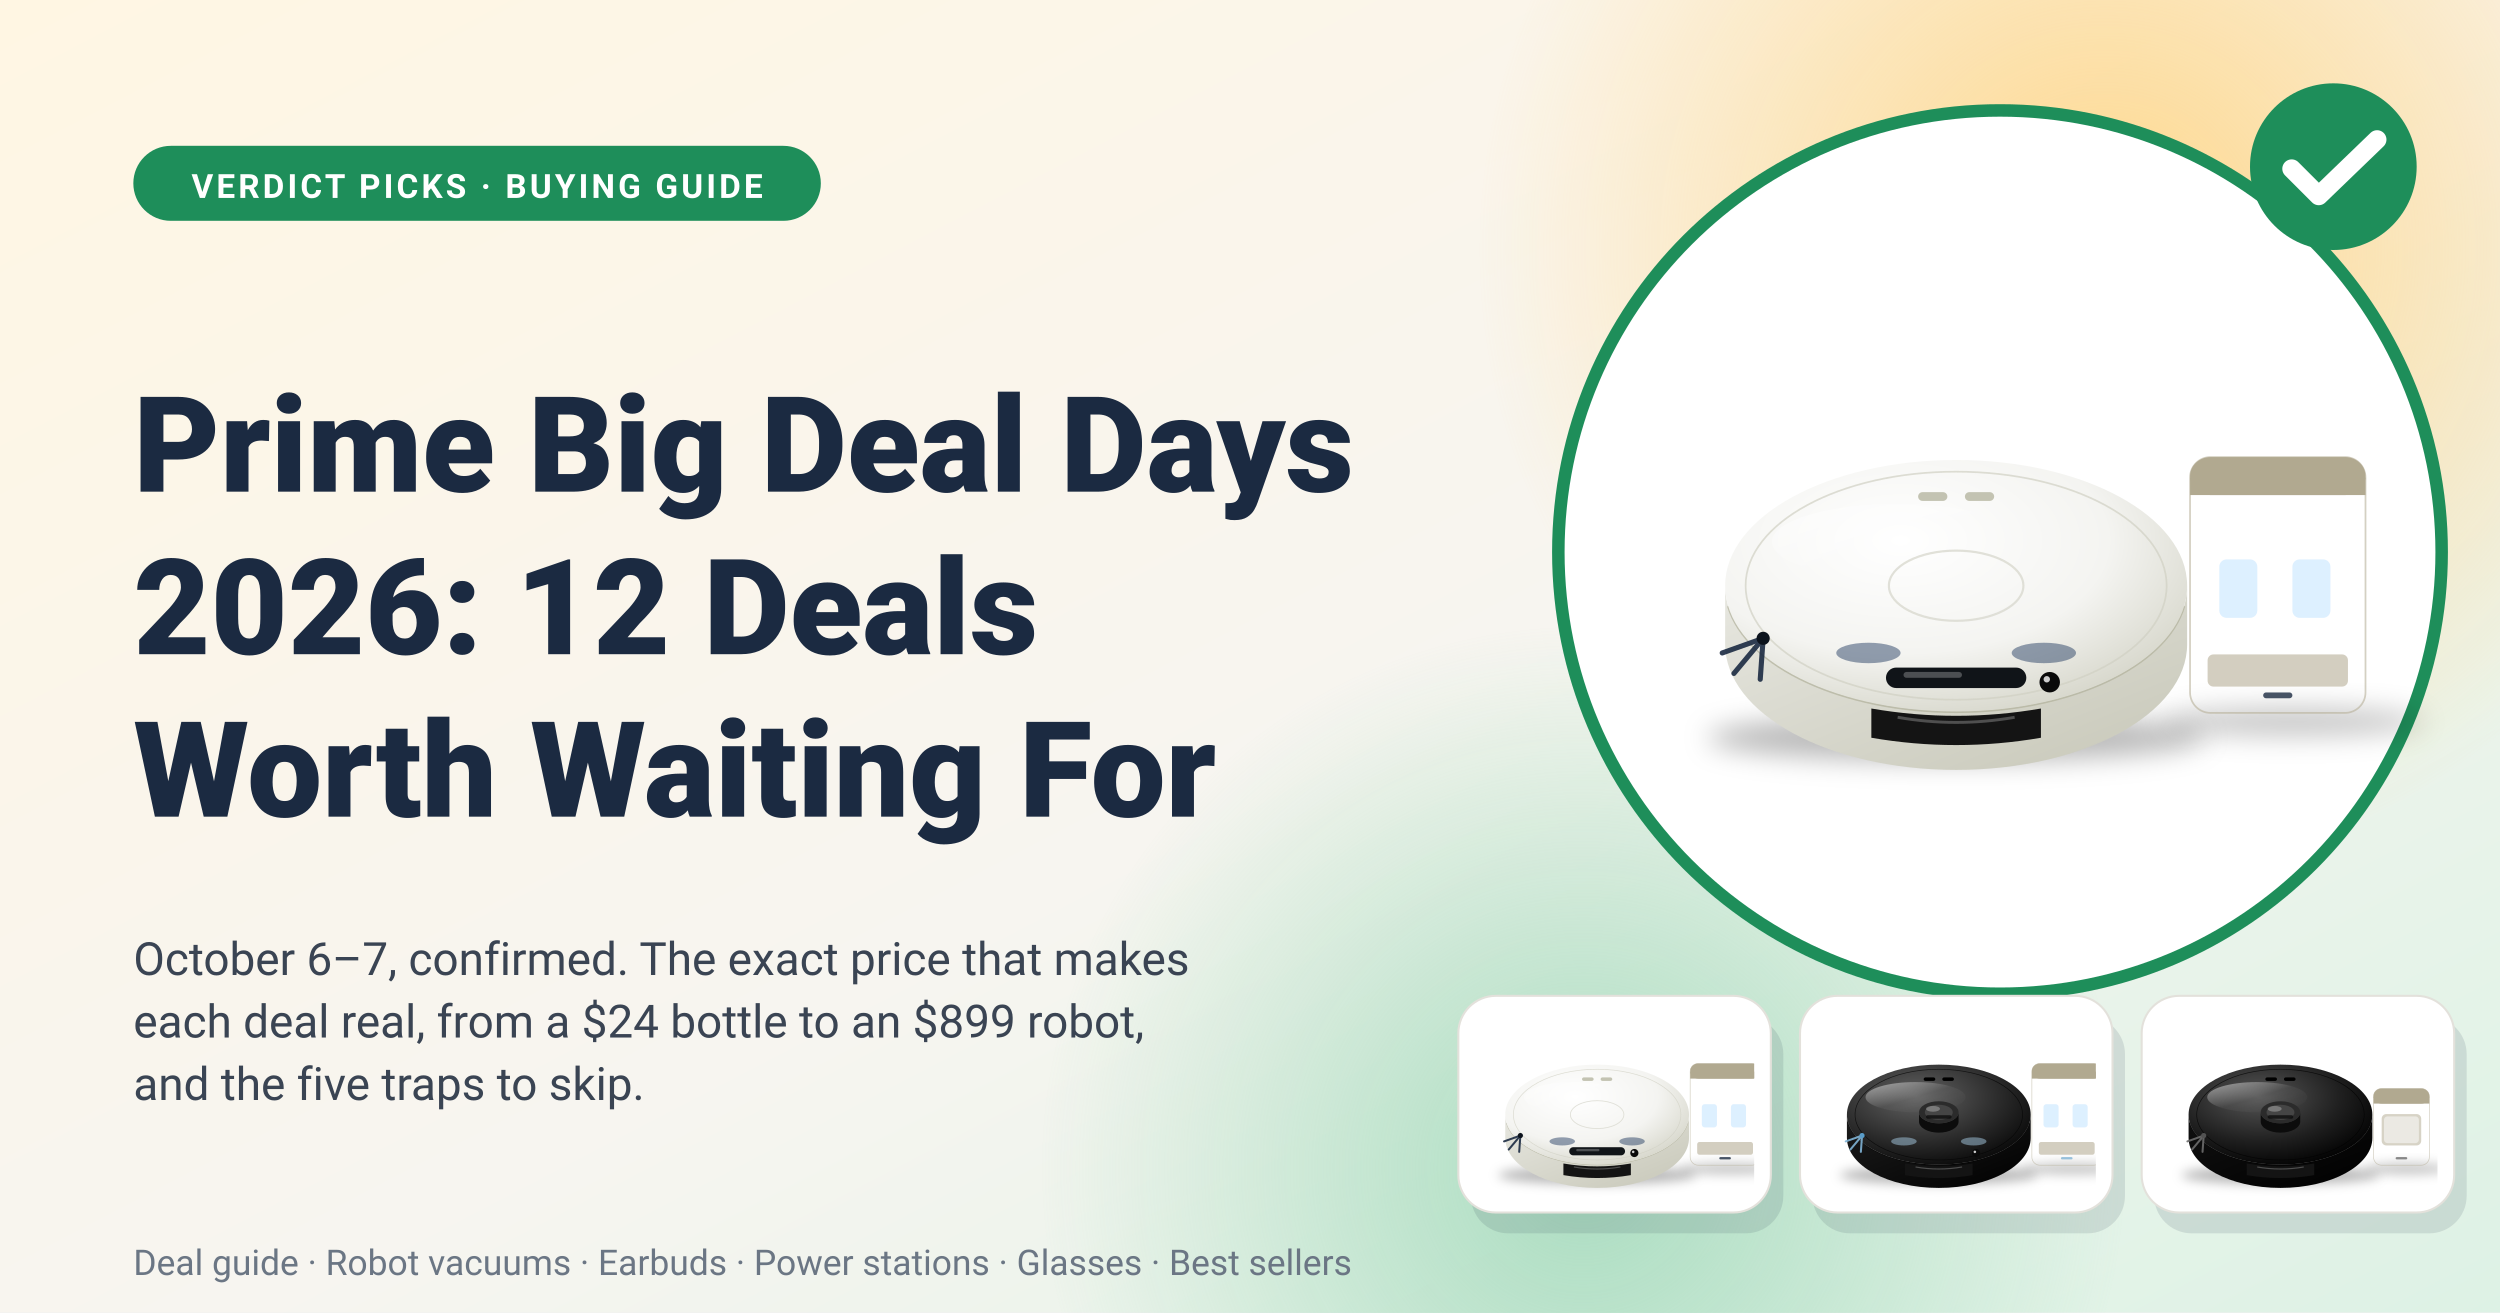
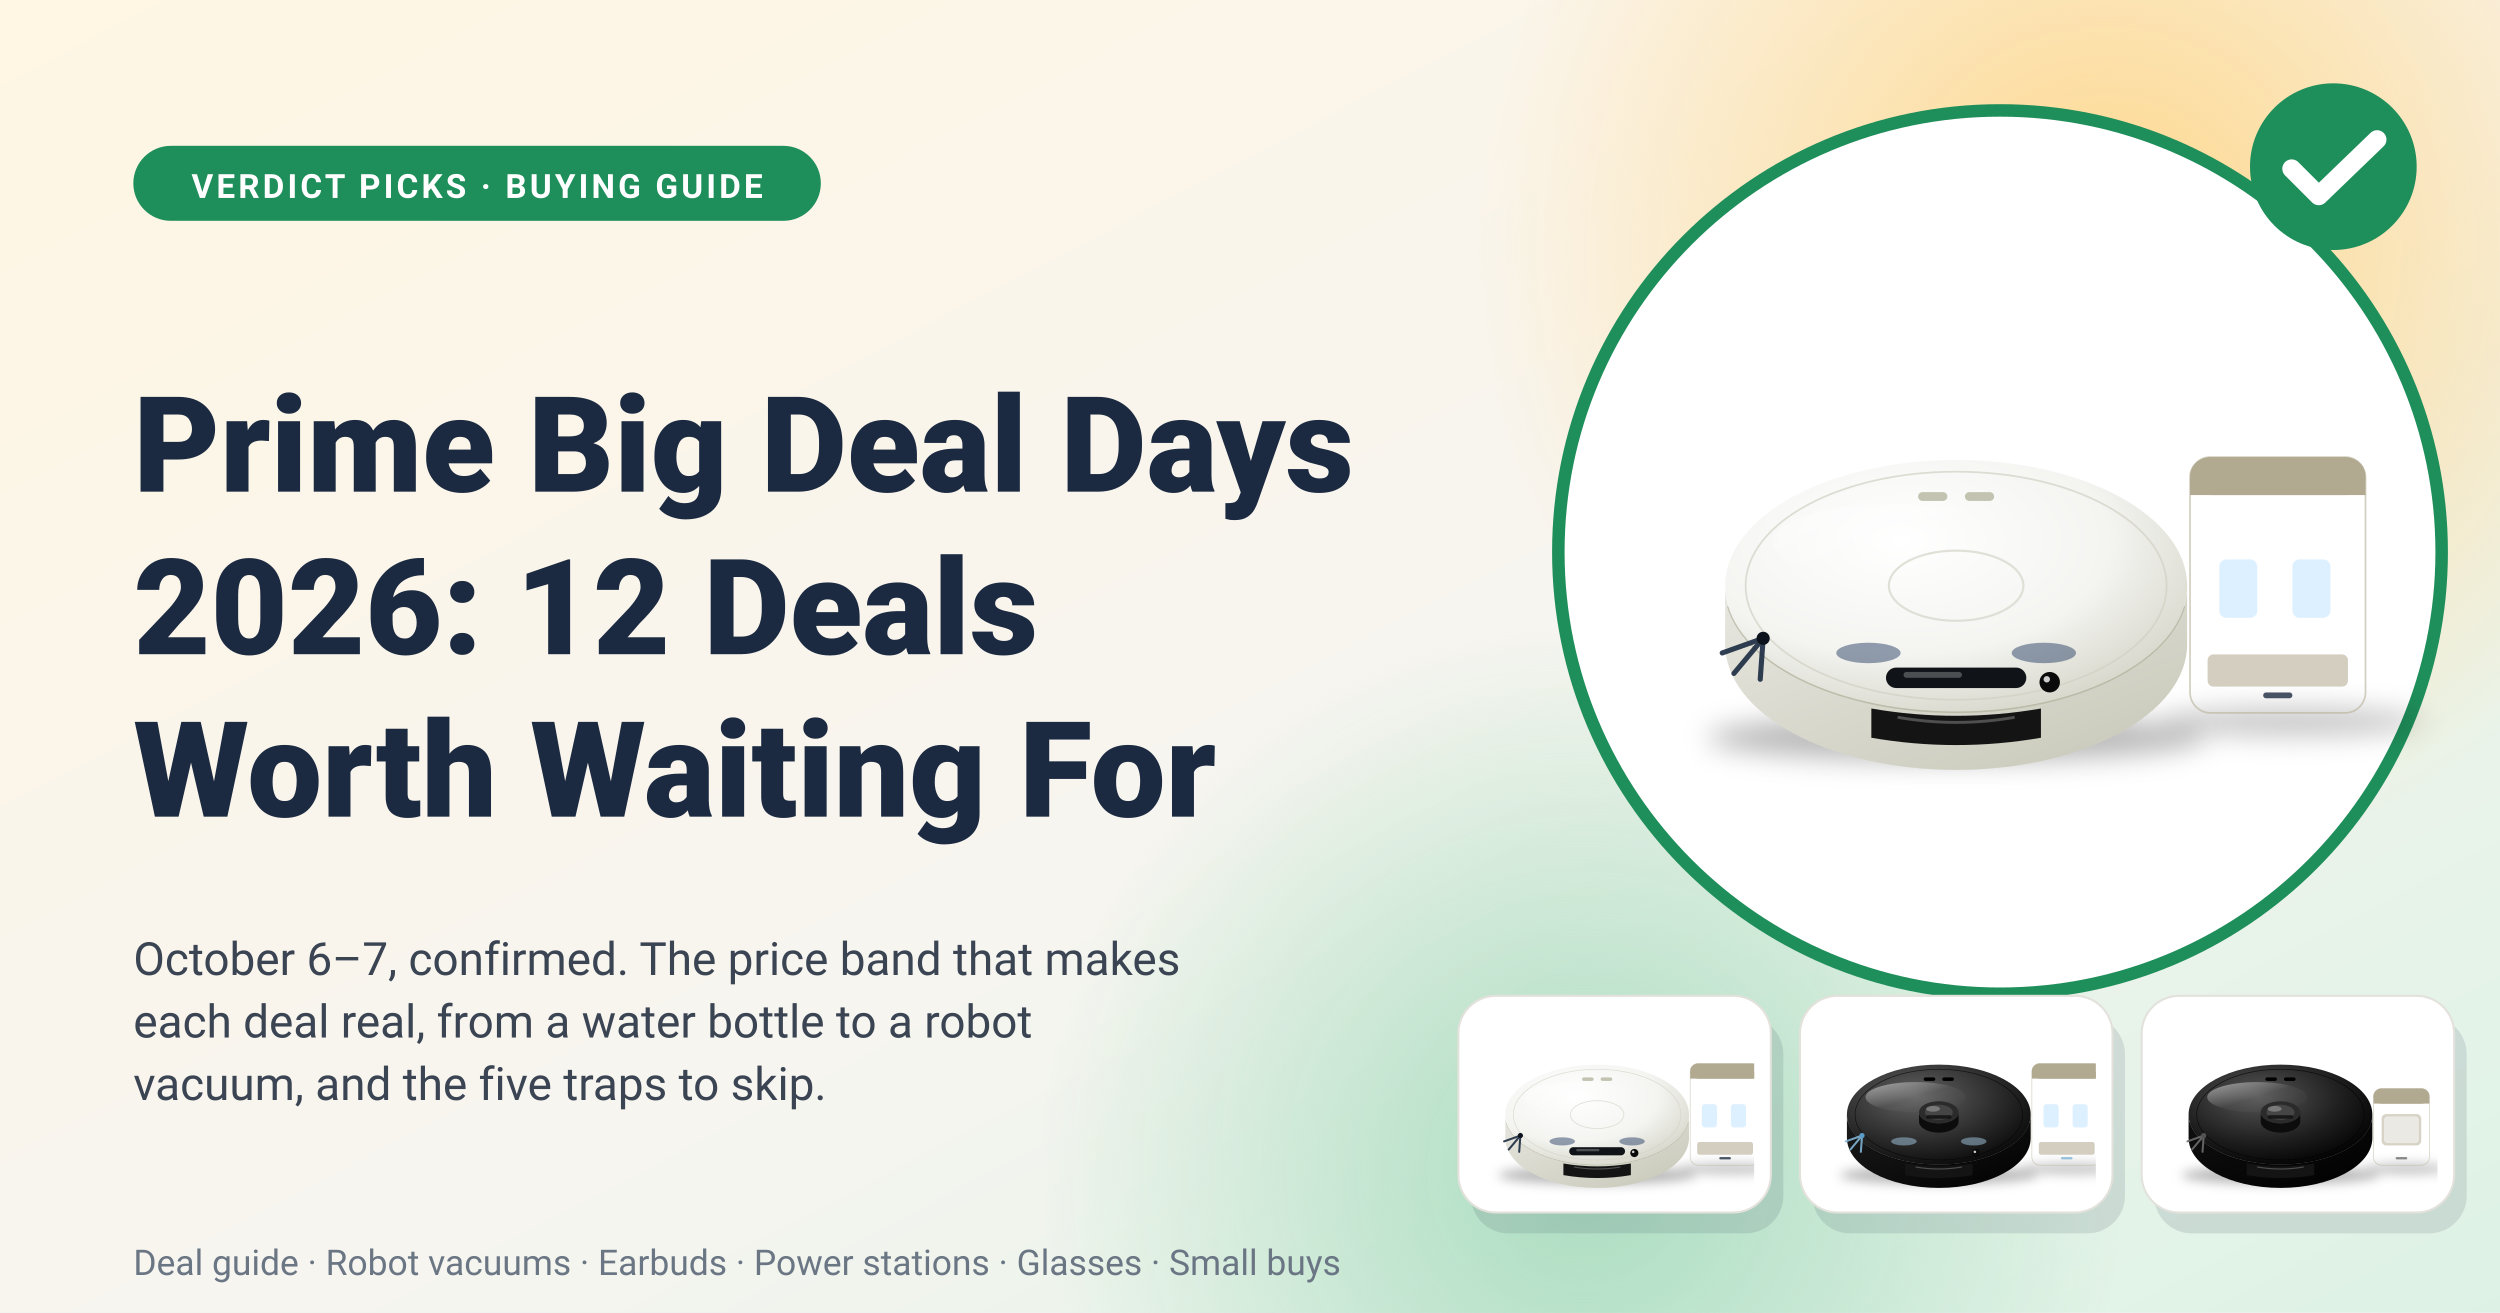
<svg xmlns="http://www.w3.org/2000/svg" viewBox="0 0 1200 630" role="img" aria-label="Prime Big Deal Days 2026 deal guide — the 12 deals worth waiting for (Verdict Picks)">
  <defs>
    <linearGradient id="bc-bg" x1="0" y1="0" x2="1" y2="1">
      <stop offset="0" stop-color="#FFF6E3" />
      <stop offset="0.55" stop-color="#F7F5F0" />
      <stop offset="1" stop-color="#DDF2E5" />
    </linearGradient>
    <radialGradient id="bc-sun" cx="50%" cy="50%" r="50%">
      <stop offset="0" stop-color="#FFD27A" stop-opacity="0.85" />
      <stop offset="1" stop-color="#FFD27A" stop-opacity="0" />
    </radialGradient>
    <radialGradient id="bc-leaf" cx="50%" cy="50%" r="50%">
      <stop offset="0" stop-color="#8FD3AE" stop-opacity="0.7" />
      <stop offset="1" stop-color="#8FD3AE" stop-opacity="0" />
    </radialGradient>
  </defs>
  <rect width="1200" height="630" fill="url(#bc-bg)" />
  <circle cx="1010" cy="120" r="300" fill="url(#bc-sun)" />
  <circle cx="760" cy="560" r="260" fill="url(#bc-leaf)" />
  <g font-family="-apple-system,Segoe UI,Roboto,Helvetica,Arial,sans-serif">
    <rect x="64" y="70" width="330" height="36" rx="18" fill="#1E8E5A" />
    <text x="229" y="95" text-anchor="middle" font-size="16" font-weight="700" fill="#fff" letter-spacing="1.5">VERDICT PICKS · BUYING GUIDE</text>
    <text x="64" y="236" font-size="64" font-weight="800" fill="#1B2A41">Prime Big Deal Days</text>
    <text x="64" y="314" font-size="64" font-weight="800" fill="#1B2A41">2026: 12 Deals</text>
    <text x="64" y="392" font-size="64" font-weight="800" fill="#1B2A41">Worth Waiting For</text>
-     <text x="64" y="468" font-size="22" fill="#3A4453">October 6–7, confirmed. The exact price that makes</text>
-     <text x="64" y="498" font-size="22" fill="#3A4453">each deal real, from a $24 bottle to an $899 robot,</text>
-     <text x="64" y="528" font-size="22" fill="#3A4453">and the five traps to skip.</text>
-     <text x="64" y="612" font-size="17" fill="#6B7684">Deal guide · Robot vacuums · Earbuds · Power stations · Glasses · Best sellers</text>
+     <text x="64" y="468" font-size="22" fill="#3A4453">October 6–7, confirmed. The price band that makes</text>
+     <text x="64" y="498" font-size="22" fill="#3A4453">each deal real, from a water bottle to a robot</text>
+     <text x="64" y="528" font-size="22" fill="#3A4453">vacuum, and the five traps to skip.</text>
+     <text x="64" y="612" font-size="17" fill="#6B7684">Deal guide · Robot vacuums · Earbuds · Power stations · Glasses · Small buys</text>
  </g>
  <circle cx="960" cy="265" r="212" fill="#fff" />
  <circle cx="960" cy="265" r="212" fill="none" stroke="#1E8E5A" stroke-width="6" />
  <g transform="translate(749.4737 128.1579) scale(0.7017544)">
    <defs>
      <radialGradient id="bchero-bg" cx="50%" cy="38%" r="72%">
        <stop offset="0" stop-color="#ffffff" />
        <stop offset="0.7" stop-color="#f3f3f1" />
        <stop offset="1" stop-color="#e4e4e1" />
      </radialGradient>
      <filter id="bchero-blur" x="-30%" y="-80%" width="160%" height="300%">
        <feGaussianBlur stdDeviation="9" />
      </filter>
      <filter id="bchero-soft" x="-20%" y="-20%" width="140%" height="140%">
        <feGaussianBlur stdDeviation="2.2" />
      </filter>
      <filter id="bchero-glow" x="-50%" y="-50%" width="200%" height="200%">
        <feGaussianBlur stdDeviation="5" />
      </filter>
      <linearGradient id="bchero-front" x1="0" y1="0" x2="0.35" y2="1">
        <stop offset="0" stop-color="#ffffff" />
        <stop offset="0.55" stop-color="#F4F4F1" />
        <stop offset="1" stop-color="#e0e0d7" />
      </linearGradient>
      <linearGradient id="bchero-side" x1="0" y1="0" x2="1" y2="1">
        <stop offset="0" stop-color="#e7e7e0" />
        <stop offset="1" stop-color="#c7c7b8" />
      </linearGradient>
      <linearGradient id="bchero-top" x1="0" y1="0" x2="1" y2="1">
        <stop offset="0" stop-color="#ffffff" />
        <stop offset="1" stop-color="#ffffff" />
      </linearGradient>
      <radialGradient id="bchero-dome" cx="38%" cy="32%" r="75%">
        <stop offset="0" stop-color="#ffffff" />
        <stop offset="0.6" stop-color="#F4F4F1" />
        <stop offset="1" stop-color="#d5d5c9" />
      </radialGradient>
      <linearGradient id="bchero-gloss" x1="0" y1="0" x2="1" y2="1">
        <stop offset="0" stop-color="#ffffff" stop-opacity="0.55" />
        <stop offset="0.5" stop-color="#ffffff" stop-opacity="0.05" />
        <stop offset="1" stop-color="#ffffff" stop-opacity="0" />
      </linearGradient>
      <linearGradient id="bchero-screen" x1="0" y1="0" x2="1" y2="1">
        <stop offset="0" stop-color="#1d2a3a" />
        <stop offset="1" stop-color="#060a10" />
      </linearGradient>
      <linearGradient id="bchero-metal" x1="0" y1="0" x2="1" y2="0">
        <stop offset="0" stop-color="#d9d9d6" />
        <stop offset="0.35" stop-color="#f4f4f2" />
        <stop offset="0.65" stop-color="#bdbdb9" />
        <stop offset="1" stop-color="#e6e6e3" />
      </linearGradient>
      <linearGradient id="bchero-accent" x1="0" y1="0" x2="0" y2="1">
        <stop offset="0" stop-color="#314d77" />
        <stop offset="1" stop-color="#090e16" />
      </linearGradient>
      <linearGradient id="bchero-lens" x1="0" y1="0" x2="1" y2="1">
        <stop offset="0" stop-color="#5a6470" />
        <stop offset="0.45" stop-color="#1c2129" />
        <stop offset="0.55" stop-color="#2b323c" />
        <stop offset="1" stop-color="#0c0f14" />
      </linearGradient>
    </defs>
    <ellipse cx="270" cy="322" rx="170" ry="16" fill="#000" opacity="0.28" filter="url(#bchero-blur)" />
    <ellipse cx="500.0" cy="311" rx="90.0" ry="10" fill="#000" opacity="0.22" filter="url(#bchero-blur)" />
    <path d="M 550 135.6 L 578.6 112.2 L 578.6 276.0 Q 578.6 281.6 574.4 281.6 L 550 302.9 Z" fill="url(#bcherod-side)" />
    <path d="M 437.0 130 L 465.6 106.6 L 574.4 106.6 Q 578.6 106.6 578.6 112.2 L 550 135.6 Q 550 130 543.0 130 Z" fill="url(#bcherod-top)" />
    <rect x="430" y="130" width="120" height="175" rx="14" fill="url(#bcherod-front)" />
    <rect x="430" y="130" width="120" height="175" rx="14" fill="none" stroke="#b7b099" stroke-width="1.2" opacity="0.6" />
    <path d="M 444 133 L 536 133" stroke="#fff" stroke-opacity="0.35" stroke-width="2" stroke-linecap="round" />
    <rect x="430" y="130" width="120" height="26" rx="14" fill="#b1a990" />
    <rect x="430" y="144" width="120" height="12" fill="#b1a990" />
    <rect x="444.0" y="176" width="38.0" height="72" rx="8" fill="#ffffff" opacity="0.55" />
    <rect x="450.0" y="200" width="26.0" height="40" rx="5" fill="#9fd3ff" opacity="0.35" />
    <rect x="494.0" y="176" width="38.0" height="72" rx="8" fill="#ffffff" opacity="0.55" />
    <rect x="500.0" y="200" width="26.0" height="40" rx="5" fill="#9fd3ff" opacity="0.35" />
    <rect x="442" y="265" width="96" height="22" rx="4" fill="#d3cec0" />
    <rect x="480.0" y="291" width="20" height="4" rx="2" fill="#1B2A41" opacity="0.8" />
    <path d="M 112 218 A 158 86 0 0 0 428 218 L 428 258 A 158 86 0 0 1 112 258 Z" fill="url(#bchero-side)" />
    <path d="M 114 232 A 158 86 0 0 0 426 232" fill="none" stroke="#b1b19b" stroke-width="1.5" opacity="0.7" />
    <path d="M 212 302 Q 270 312 328 302 L 328 322 Q 270 332 212 322 Z" fill="#141414" />
    <path d="M 230 308 Q 270 315 310 308" stroke="#fff" stroke-opacity="0.25" stroke-width="2" fill="none" />
    <ellipse cx="270" cy="218" rx="158" ry="86" fill="url(#bchero-dome)" />
    <ellipse cx="270" cy="218" rx="144" ry="78" fill="none" stroke="#d0d0c3" stroke-width="1.2" opacity="0.7" />
    <ellipse cx="230" cy="188" rx="86" ry="26" fill="url(#bchero-gloss)" />
    <rect x="222" y="274" width="96" height="14" rx="7" fill="#101418" />
    <rect x="234" y="277" width="40" height="4" rx="2" fill="#fff" opacity="0.25" />
    <ellipse cx="270" cy="218" rx="46" ry="24" fill="none" stroke="#d9d9cf" stroke-width="1.5" opacity="0.8" />
    <circle cx="334" cy="284" r="7" fill="#0a0a0a" />
    <circle cx="332" cy="282" r="2.2" fill="#fff" opacity="0.8" />
    <rect x="244" y="154" width="20" height="6" rx="3" fill="#c3c3b2" />
    <rect x="276" y="154" width="20" height="6" rx="3" fill="#c3c3b2" />
    <g stroke="#1B2A41" stroke-width="3.5" stroke-linecap="round" opacity="0.9">
      <line x1="138" y1="254" x2="110" y2="264" />
      <line x1="138" y1="254" x2="118" y2="278" />
      <line x1="138" y1="254" x2="136" y2="282" />
    </g>
    <circle cx="138" cy="254" r="4.5" fill="#0c131d" />
    <ellipse cx="210" cy="264" rx="22" ry="7" fill="#2a4165" opacity="0.5" />
    <ellipse cx="330" cy="264" rx="22" ry="7" fill="#2a4165" opacity="0.5" />
  </g>
  <g transform="translate(700 478)">
    <rect x="6" y="10" width="150" height="104" rx="18" fill="#1B2A41" opacity="0.12" />
    <rect width="150" height="104" rx="18" fill="#fff" />
    <rect width="150" height="104" rx="18" fill="none" stroke="#E3E1DB" />
    <svg x="8" y="6" width="134" height="92" viewBox="60 40 480 320" preserveAspectRatio="xMidYMid meet">
      <g transform="translate(0 0) scale(1.0)">
        <defs>
          <radialGradient id="csaros-10r-bg" cx="50%" cy="38%" r="72%">
            <stop offset="0" stop-color="#ffffff" />
            <stop offset="0.7" stop-color="#f3f3f1" />
            <stop offset="1" stop-color="#e4e4e1" />
          </radialGradient>
          <filter id="csaros-10r-blur" x="-30%" y="-80%" width="160%" height="300%">
            <feGaussianBlur stdDeviation="9" />
          </filter>
          <filter id="csaros-10r-soft" x="-20%" y="-20%" width="140%" height="140%">
            <feGaussianBlur stdDeviation="2.2" />
          </filter>
          <filter id="csaros-10r-glow" x="-50%" y="-50%" width="200%" height="200%">
            <feGaussianBlur stdDeviation="5" />
          </filter>
          <linearGradient id="csaros-10r-front" x1="0" y1="0" x2="0.35" y2="1">
            <stop offset="0" stop-color="#ffffff" />
            <stop offset="0.55" stop-color="#F4F4F1" />
            <stop offset="1" stop-color="#e0e0d7" />
          </linearGradient>
          <linearGradient id="csaros-10r-side" x1="0" y1="0" x2="1" y2="1">
            <stop offset="0" stop-color="#e7e7e0" />
            <stop offset="1" stop-color="#c7c7b8" />
          </linearGradient>
          <linearGradient id="csaros-10r-top" x1="0" y1="0" x2="1" y2="1">
            <stop offset="0" stop-color="#ffffff" />
            <stop offset="1" stop-color="#ffffff" />
          </linearGradient>
          <radialGradient id="csaros-10r-dome" cx="38%" cy="32%" r="75%">
            <stop offset="0" stop-color="#ffffff" />
            <stop offset="0.6" stop-color="#F4F4F1" />
            <stop offset="1" stop-color="#d5d5c9" />
          </radialGradient>
          <linearGradient id="csaros-10r-gloss" x1="0" y1="0" x2="1" y2="1">
            <stop offset="0" stop-color="#ffffff" stop-opacity="0.55" />
            <stop offset="0.5" stop-color="#ffffff" stop-opacity="0.05" />
            <stop offset="1" stop-color="#ffffff" stop-opacity="0" />
          </linearGradient>
          <linearGradient id="csaros-10r-screen" x1="0" y1="0" x2="1" y2="1">
            <stop offset="0" stop-color="#1d2a3a" />
            <stop offset="1" stop-color="#060a10" />
          </linearGradient>
          <linearGradient id="csaros-10r-metal" x1="0" y1="0" x2="1" y2="0">
            <stop offset="0" stop-color="#d9d9d6" />
            <stop offset="0.35" stop-color="#f4f4f2" />
            <stop offset="0.65" stop-color="#bdbdb9" />
            <stop offset="1" stop-color="#e6e6e3" />
          </linearGradient>
          <linearGradient id="csaros-10r-accent" x1="0" y1="0" x2="0" y2="1">
            <stop offset="0" stop-color="#314d77" />
            <stop offset="1" stop-color="#090e16" />
          </linearGradient>
          <linearGradient id="csaros-10r-lens" x1="0" y1="0" x2="1" y2="1">
            <stop offset="0" stop-color="#5a6470" />
            <stop offset="0.45" stop-color="#1c2129" />
            <stop offset="0.55" stop-color="#2b323c" />
            <stop offset="1" stop-color="#0c0f14" />
          </linearGradient>
        </defs>
        <ellipse cx="270" cy="322" rx="170" ry="16" fill="#000" opacity="0.28" filter="url(#csaros-10r-blur)" />
        <ellipse cx="500.0" cy="311" rx="90.0" ry="10" fill="#000" opacity="0.22" filter="url(#csaros-10r-blur)" />
        <path d="M 550 135.6 L 578.6 112.2 L 578.6 276.0 Q 578.6 281.6 574.4 281.6 L 550 302.9 Z" fill="url(#csaros-10rd-side)" />
        <path d="M 437.0 130 L 465.6 106.6 L 574.4 106.6 Q 578.6 106.6 578.6 112.2 L 550 135.6 Q 550 130 543.0 130 Z" fill="url(#csaros-10rd-top)" />
        <rect x="430" y="130" width="120" height="175" rx="14" fill="url(#csaros-10rd-front)" />
        <rect x="430" y="130" width="120" height="175" rx="14" fill="none" stroke="#b7b099" stroke-width="1.2" opacity="0.6" />
        <path d="M 444 133 L 536 133" stroke="#fff" stroke-opacity="0.35" stroke-width="2" stroke-linecap="round" />
        <rect x="430" y="130" width="120" height="26" rx="14" fill="#b1a990" />
        <rect x="430" y="144" width="120" height="12" fill="#b1a990" />
        <rect x="444.0" y="176" width="38.0" height="72" rx="8" fill="#ffffff" opacity="0.55" />
        <rect x="450.0" y="200" width="26.0" height="40" rx="5" fill="#9fd3ff" opacity="0.35" />
        <rect x="494.0" y="176" width="38.0" height="72" rx="8" fill="#ffffff" opacity="0.55" />
        <rect x="500.0" y="200" width="26.0" height="40" rx="5" fill="#9fd3ff" opacity="0.35" />
        <rect x="442" y="265" width="96" height="22" rx="4" fill="#d3cec0" />
        <rect x="480.0" y="291" width="20" height="4" rx="2" fill="#1B2A41" opacity="0.8" />
        <path d="M 112 218 A 158 86 0 0 0 428 218 L 428 258 A 158 86 0 0 1 112 258 Z" fill="url(#csaros-10r-side)" />
        <path d="M 114 232 A 158 86 0 0 0 426 232" fill="none" stroke="#b1b19b" stroke-width="1.5" opacity="0.7" />
        <path d="M 212 302 Q 270 312 328 302 L 328 322 Q 270 332 212 322 Z" fill="#141414" />
        <path d="M 230 308 Q 270 315 310 308" stroke="#fff" stroke-opacity="0.25" stroke-width="2" fill="none" />
        <ellipse cx="270" cy="218" rx="158" ry="86" fill="url(#csaros-10r-dome)" />
        <ellipse cx="270" cy="218" rx="144" ry="78" fill="none" stroke="#d0d0c3" stroke-width="1.2" opacity="0.7" />
        <ellipse cx="230" cy="188" rx="86" ry="26" fill="url(#csaros-10r-gloss)" />
        <rect x="222" y="274" width="96" height="14" rx="7" fill="#101418" />
        <rect x="234" y="277" width="40" height="4" rx="2" fill="#fff" opacity="0.25" />
        <ellipse cx="270" cy="218" rx="46" ry="24" fill="none" stroke="#d9d9cf" stroke-width="1.5" opacity="0.8" />
        <circle cx="334" cy="284" r="7" fill="#0a0a0a" />
        <circle cx="332" cy="282" r="2.2" fill="#fff" opacity="0.8" />
        <rect x="244" y="154" width="20" height="6" rx="3" fill="#c3c3b2" />
        <rect x="276" y="154" width="20" height="6" rx="3" fill="#c3c3b2" />
        <g stroke="#1B2A41" stroke-width="3.5" stroke-linecap="round" opacity="0.9">
          <line x1="138" y1="254" x2="110" y2="264" />
          <line x1="138" y1="254" x2="118" y2="278" />
          <line x1="138" y1="254" x2="136" y2="282" />
        </g>
        <circle cx="138" cy="254" r="4.5" fill="#0c131d" />
        <ellipse cx="210" cy="264" rx="22" ry="7" fill="#2a4165" opacity="0.5" />
        <ellipse cx="330" cy="264" rx="22" ry="7" fill="#2a4165" opacity="0.5" />
      </g>
    </svg>
  </g>
  <g transform="translate(864 478)">
    <rect x="6" y="10" width="150" height="104" rx="18" fill="#1B2A41" opacity="0.12" />
    <rect width="150" height="104" rx="18" fill="#fff" />
    <rect width="150" height="104" rx="18" fill="none" stroke="#E3E1DB" />
    <svg x="8" y="6" width="134" height="92" viewBox="60 40 480 320" preserveAspectRatio="xMidYMid meet">
      <g transform="translate(0 0) scale(1.0)">
        <defs>
          <radialGradient id="cx50-bg" cx="50%" cy="38%" r="72%">
            <stop offset="0" stop-color="#ffffff" />
            <stop offset="0.7" stop-color="#f3f3f1" />
            <stop offset="1" stop-color="#e4e4e1" />
          </radialGradient>
          <filter id="cx50-blur" x="-30%" y="-80%" width="160%" height="300%">
            <feGaussianBlur stdDeviation="9" />
          </filter>
          <filter id="cx50-soft" x="-20%" y="-20%" width="140%" height="140%">
            <feGaussianBlur stdDeviation="2.2" />
          </filter>
          <filter id="cx50-glow" x="-50%" y="-50%" width="200%" height="200%">
            <feGaussianBlur stdDeviation="5" />
          </filter>
          <linearGradient id="cx50-front" x1="0" y1="0" x2="0.35" y2="1">
            <stop offset="0" stop-color="#454545" />
            <stop offset="0.55" stop-color="#2B2B2B" />
            <stop offset="1" stop-color="#141414" />
          </linearGradient>
          <linearGradient id="cx50-side" x1="0" y1="0" x2="1" y2="1">
            <stop offset="0" stop-color="#1c1c1c" />
            <stop offset="1" stop-color="#000000" />
          </linearGradient>
          <linearGradient id="cx50-top" x1="0" y1="0" x2="1" y2="1">
            <stop offset="0" stop-color="#686868" />
            <stop offset="1" stop-color="#3a3a3a" />
          </linearGradient>
          <radialGradient id="cx50-dome" cx="38%" cy="32%" r="75%">
            <stop offset="0" stop-color="#636363" />
            <stop offset="0.6" stop-color="#2B2B2B" />
            <stop offset="1" stop-color="#070707" />
          </radialGradient>
          <linearGradient id="cx50-gloss" x1="0" y1="0" x2="1" y2="1">
            <stop offset="0" stop-color="#ffffff" stop-opacity="0.55" />
            <stop offset="0.5" stop-color="#ffffff" stop-opacity="0.05" />
            <stop offset="1" stop-color="#ffffff" stop-opacity="0" />
          </linearGradient>
          <linearGradient id="cx50-screen" x1="0" y1="0" x2="1" y2="1">
            <stop offset="0" stop-color="#1d2a3a" />
            <stop offset="1" stop-color="#060a10" />
          </linearGradient>
          <linearGradient id="cx50-metal" x1="0" y1="0" x2="1" y2="0">
            <stop offset="0" stop-color="#d9d9d6" />
            <stop offset="0.35" stop-color="#f4f4f2" />
            <stop offset="0.65" stop-color="#bdbdb9" />
            <stop offset="1" stop-color="#e6e6e3" />
          </linearGradient>
          <linearGradient id="cx50-accent" x1="0" y1="0" x2="0" y2="1">
            <stop offset="0" stop-color="#b9d5e8" />
            <stop offset="1" stop-color="#5198c6" />
          </linearGradient>
          <linearGradient id="cx50-lens" x1="0" y1="0" x2="1" y2="1">
            <stop offset="0" stop-color="#5a6470" />
            <stop offset="0.45" stop-color="#1c2129" />
            <stop offset="0.55" stop-color="#2b323c" />
            <stop offset="1" stop-color="#0c0f14" />
          </linearGradient>
        </defs>
        <ellipse cx="270" cy="322" rx="170" ry="16" fill="#000" opacity="0.28" filter="url(#cx50-blur)" />
        <ellipse cx="500.0" cy="311" rx="90.0" ry="10" fill="#000" opacity="0.22" filter="url(#cx50-blur)" />
        <path d="M 550 135.6 L 578.6 112.2 L 578.6 276.0 Q 578.6 281.6 574.4 281.6 L 550 302.9 Z" fill="url(#cx50d-side)" />
        <path d="M 437.0 130 L 465.6 106.6 L 574.4 106.6 Q 578.6 106.6 578.6 112.2 L 550 135.6 Q 550 130 543.0 130 Z" fill="url(#cx50d-top)" />
        <rect x="430" y="130" width="120" height="175" rx="14" fill="url(#cx50d-front)" />
        <rect x="430" y="130" width="120" height="175" rx="14" fill="none" stroke="#b7b099" stroke-width="1.2" opacity="0.6" />
        <path d="M 444 133 L 536 133" stroke="#fff" stroke-opacity="0.35" stroke-width="2" stroke-linecap="round" />
        <rect x="430" y="130" width="120" height="26" rx="14" fill="#b1a990" />
        <rect x="430" y="144" width="120" height="12" fill="#b1a990" />
        <rect x="444.0" y="176" width="38.0" height="72" rx="8" fill="#ffffff" opacity="0.55" />
        <rect x="450.0" y="200" width="26.0" height="40" rx="5" fill="#9fd3ff" opacity="0.35" />
        <rect x="494.0" y="176" width="38.0" height="72" rx="8" fill="#ffffff" opacity="0.55" />
        <rect x="500.0" y="200" width="26.0" height="40" rx="5" fill="#9fd3ff" opacity="0.35" />
        <rect x="442" y="265" width="96" height="22" rx="4" fill="#d3cec0" />
        <rect x="480.0" y="291" width="20" height="4" rx="2" fill="#7FB3D5" opacity="0.8" />
        <path d="M 112 218 A 158 86 0 0 0 428 218 L 428 258 A 158 86 0 0 1 112 258 Z" fill="url(#cx50-side)" />
        <path d="M 114 232 A 158 86 0 0 0 426 232" fill="none" stroke="#000000" stroke-width="1.5" opacity="0.7" />
        <path d="M 212 302 Q 270 312 328 302 L 328 322 Q 270 332 212 322 Z" fill="#141414" />
        <path d="M 230 308 Q 270 315 310 308" stroke="#fff" stroke-opacity="0.25" stroke-width="2" fill="none" />
        <ellipse cx="270" cy="218" rx="158" ry="86" fill="url(#cx50-dome)" />
        <ellipse cx="270" cy="218" rx="144" ry="78" fill="none" stroke="#020202" stroke-width="1.2" opacity="0.7" />
        <ellipse cx="230" cy="188" rx="86" ry="26" fill="url(#cx50-gloss)" />
        <path d="M 236 214 A 34 19 0 0 0 304 214 L 304 230 A 34 19 0 0 1 236 230 Z" fill="#0c0c0c" />
        <ellipse cx="270" cy="214" rx="34" ry="19" fill="#2B2B2B" />
        <ellipse cx="270" cy="214" rx="24" ry="13" fill="#454545" />
        <rect x="248" y="219" width="44" height="6" rx="3" fill="#0d0d0d" opacity="0.8" />
        <ellipse cx="260" cy="208" rx="12" ry="5" fill="#fff" opacity="0.28" />
        <circle cx="334" cy="284" r="7" fill="#0a0a0a" />
        <circle cx="332" cy="282" r="2.2" fill="#fff" opacity="0.8" />
        <rect x="244" y="154" width="20" height="6" rx="3" fill="#000000" />
        <rect x="276" y="154" width="20" height="6" rx="3" fill="#000000" />
        <g stroke="#7FB3D5" stroke-width="3.5" stroke-linecap="round" opacity="0.9">
          <line x1="138" y1="254" x2="110" y2="264" />
          <line x1="138" y1="254" x2="118" y2="278" />
          <line x1="138" y1="254" x2="136" y2="282" />
        </g>
        <circle cx="138" cy="254" r="4.5" fill="#599cc8" />
        <ellipse cx="210" cy="264" rx="22" ry="7" fill="#a5cae2" opacity="0.5" />
        <ellipse cx="330" cy="264" rx="22" ry="7" fill="#a5cae2" opacity="0.5" />
      </g>
    </svg>
  </g>
  <g transform="translate(1028 478)">
    <rect x="6" y="10" width="150" height="104" rx="18" fill="#1B2A41" opacity="0.12" />
    <rect width="150" height="104" rx="18" fill="#fff" />
    <rect width="150" height="104" rx="18" fill="none" stroke="#E3E1DB" />
    <svg x="8" y="6" width="134" height="92" viewBox="60 40 480 320" preserveAspectRatio="xMidYMid meet">
      <g transform="translate(0 0) scale(1.0)">
        <defs>
          <radialGradient id="cmax705-bg" cx="50%" cy="38%" r="72%">
            <stop offset="0" stop-color="#ffffff" />
            <stop offset="0.7" stop-color="#f3f3f1" />
            <stop offset="1" stop-color="#e4e4e1" />
          </radialGradient>
          <filter id="cmax705-blur" x="-30%" y="-80%" width="160%" height="300%">
            <feGaussianBlur stdDeviation="9" />
          </filter>
          <filter id="cmax705-soft" x="-20%" y="-20%" width="140%" height="140%">
            <feGaussianBlur stdDeviation="2.2" />
          </filter>
          <filter id="cmax705-glow" x="-50%" y="-50%" width="200%" height="200%">
            <feGaussianBlur stdDeviation="5" />
          </filter>
          <linearGradient id="cmax705-front" x1="0" y1="0" x2="0.35" y2="1">
            <stop offset="0" stop-color="#383838" />
            <stop offset="0.55" stop-color="#1F1F1F" />
            <stop offset="1" stop-color="#080808" />
          </linearGradient>
          <linearGradient id="cmax705-side" x1="0" y1="0" x2="1" y2="1">
            <stop offset="0" stop-color="#101010" />
            <stop offset="1" stop-color="#000000" />
          </linearGradient>
          <linearGradient id="cmax705-top" x1="0" y1="0" x2="1" y2="1">
            <stop offset="0" stop-color="#5c5c5c" />
            <stop offset="1" stop-color="#2e2e2e" />
          </linearGradient>
          <radialGradient id="cmax705-dome" cx="38%" cy="32%" r="75%">
            <stop offset="0" stop-color="#575757" />
            <stop offset="0.6" stop-color="#1F1F1F" />
            <stop offset="1" stop-color="#000000" />
          </radialGradient>
          <linearGradient id="cmax705-gloss" x1="0" y1="0" x2="1" y2="1">
            <stop offset="0" stop-color="#ffffff" stop-opacity="0.55" />
            <stop offset="0.5" stop-color="#ffffff" stop-opacity="0.05" />
            <stop offset="1" stop-color="#ffffff" stop-opacity="0" />
          </linearGradient>
          <linearGradient id="cmax705-screen" x1="0" y1="0" x2="1" y2="1">
            <stop offset="0" stop-color="#1d2a3a" />
            <stop offset="1" stop-color="#060a10" />
          </linearGradient>
          <linearGradient id="cmax705-metal" x1="0" y1="0" x2="1" y2="0">
            <stop offset="0" stop-color="#d9d9d6" />
            <stop offset="0.35" stop-color="#f4f4f2" />
            <stop offset="0.65" stop-color="#bdbdb9" />
            <stop offset="1" stop-color="#e6e6e3" />
          </linearGradient>
          <linearGradient id="cmax705-accent" x1="0" y1="0" x2="0" y2="1">
            <stop offset="0" stop-color="#919191" />
            <stop offset="1" stop-color="#4c4c4c" />
          </linearGradient>
          <linearGradient id="cmax705-lens" x1="0" y1="0" x2="1" y2="1">
            <stop offset="0" stop-color="#5a6470" />
            <stop offset="0.45" stop-color="#1c2129" />
            <stop offset="0.55" stop-color="#2b323c" />
            <stop offset="1" stop-color="#0c0f14" />
          </linearGradient>
        </defs>
        <ellipse cx="270" cy="322" rx="170" ry="16" fill="#000" opacity="0.28" filter="url(#cmax705-blur)" />
        <ellipse cx="488.0" cy="311" rx="72.0" ry="10" fill="#000" opacity="0.22" filter="url(#cmax705-blur)" />
        <path d="M 526 178.6 L 549.1 159.7 L 549.1 280.5 Q 549.1 286.1 544.9 286.1 L 526 302.9 Z" fill="url(#cmax705d-side)" />
        <path d="M 437.0 173 L 460.1 154.1 L 544.9 154.1 Q 549.1 154.1 549.1 159.7 L 526 178.6 Q 526 173 519.0 173 Z" fill="url(#cmax705d-top)" />
        <rect x="430" y="173" width="96" height="132" rx="14" fill="url(#cmax705d-front)" />
        <rect x="430" y="173" width="96" height="132" rx="14" fill="none" stroke="#b7b099" stroke-width="1.2" opacity="0.6" />
        <path d="M 444 176 L 512 176" stroke="#fff" stroke-opacity="0.35" stroke-width="2" stroke-linecap="round" />
        <rect x="430" y="173" width="96" height="26" rx="14" fill="#b1a990" />
        <rect x="430" y="187" width="96" height="12" fill="#b1a990" />
        <rect x="444" y="217" width="68" height="54" rx="8" fill="#d7d3c6" />
        <rect x="448" y="221" width="60" height="46" rx="6" fill="#ffffff" opacity="0.5" />
        <rect x="468.0" y="291" width="20" height="4" rx="2" fill="#6B6B6B" opacity="0.8" />
        <path d="M 112 218 A 158 86 0 0 0 428 218 L 428 258 A 158 86 0 0 1 112 258 Z" fill="url(#cmax705-side)" />
        <path d="M 114 232 A 158 86 0 0 0 426 232" fill="none" stroke="#000000" stroke-width="1.5" opacity="0.7" />
        <path d="M 212 302 Q 270 312 328 302 L 328 322 Q 270 332 212 322 Z" fill="#141414" />
        <path d="M 230 308 Q 270 315 310 308" stroke="#fff" stroke-opacity="0.25" stroke-width="2" fill="none" />
        <ellipse cx="270" cy="218" rx="158" ry="86" fill="url(#cmax705-dome)" />
        <ellipse cx="270" cy="218" rx="144" ry="78" fill="none" stroke="#000000" stroke-width="1.2" opacity="0.7" />
        <ellipse cx="230" cy="188" rx="86" ry="26" fill="url(#cmax705-gloss)" />
        <path d="M 236 214 A 34 19 0 0 0 304 214 L 304 230 A 34 19 0 0 1 236 230 Z" fill="#0c0c0c" />
        <ellipse cx="270" cy="214" rx="34" ry="19" fill="#2B2B2B" />
        <ellipse cx="270" cy="214" rx="24" ry="13" fill="#454545" />
        <rect x="248" y="219" width="44" height="6" rx="3" fill="#0d0d0d" opacity="0.8" />
        <ellipse cx="260" cy="208" rx="12" ry="5" fill="#fff" opacity="0.28" />
        <rect x="244" y="154" width="20" height="6" rx="3" fill="#000000" />
        <rect x="276" y="154" width="20" height="6" rx="3" fill="#000000" />
        <g stroke="#6B6B6B" stroke-width="3.5" stroke-linecap="round" opacity="0.9">
          <line x1="138" y1="254" x2="110" y2="264" />
          <line x1="138" y1="254" x2="118" y2="278" />
          <line x1="138" y1="254" x2="136" y2="282" />
        </g>
        <circle cx="138" cy="254" r="4.5" fill="#525252" />
      </g>
    </svg>
  </g>
  <circle cx="1120" cy="80" r="40" fill="#1E8E5A" />
  <path d="M 1100 81 L 1113 94 L 1141 67" fill="none" stroke="#fff" stroke-width="9" stroke-linecap="round" stroke-linejoin="round" />
</svg>
